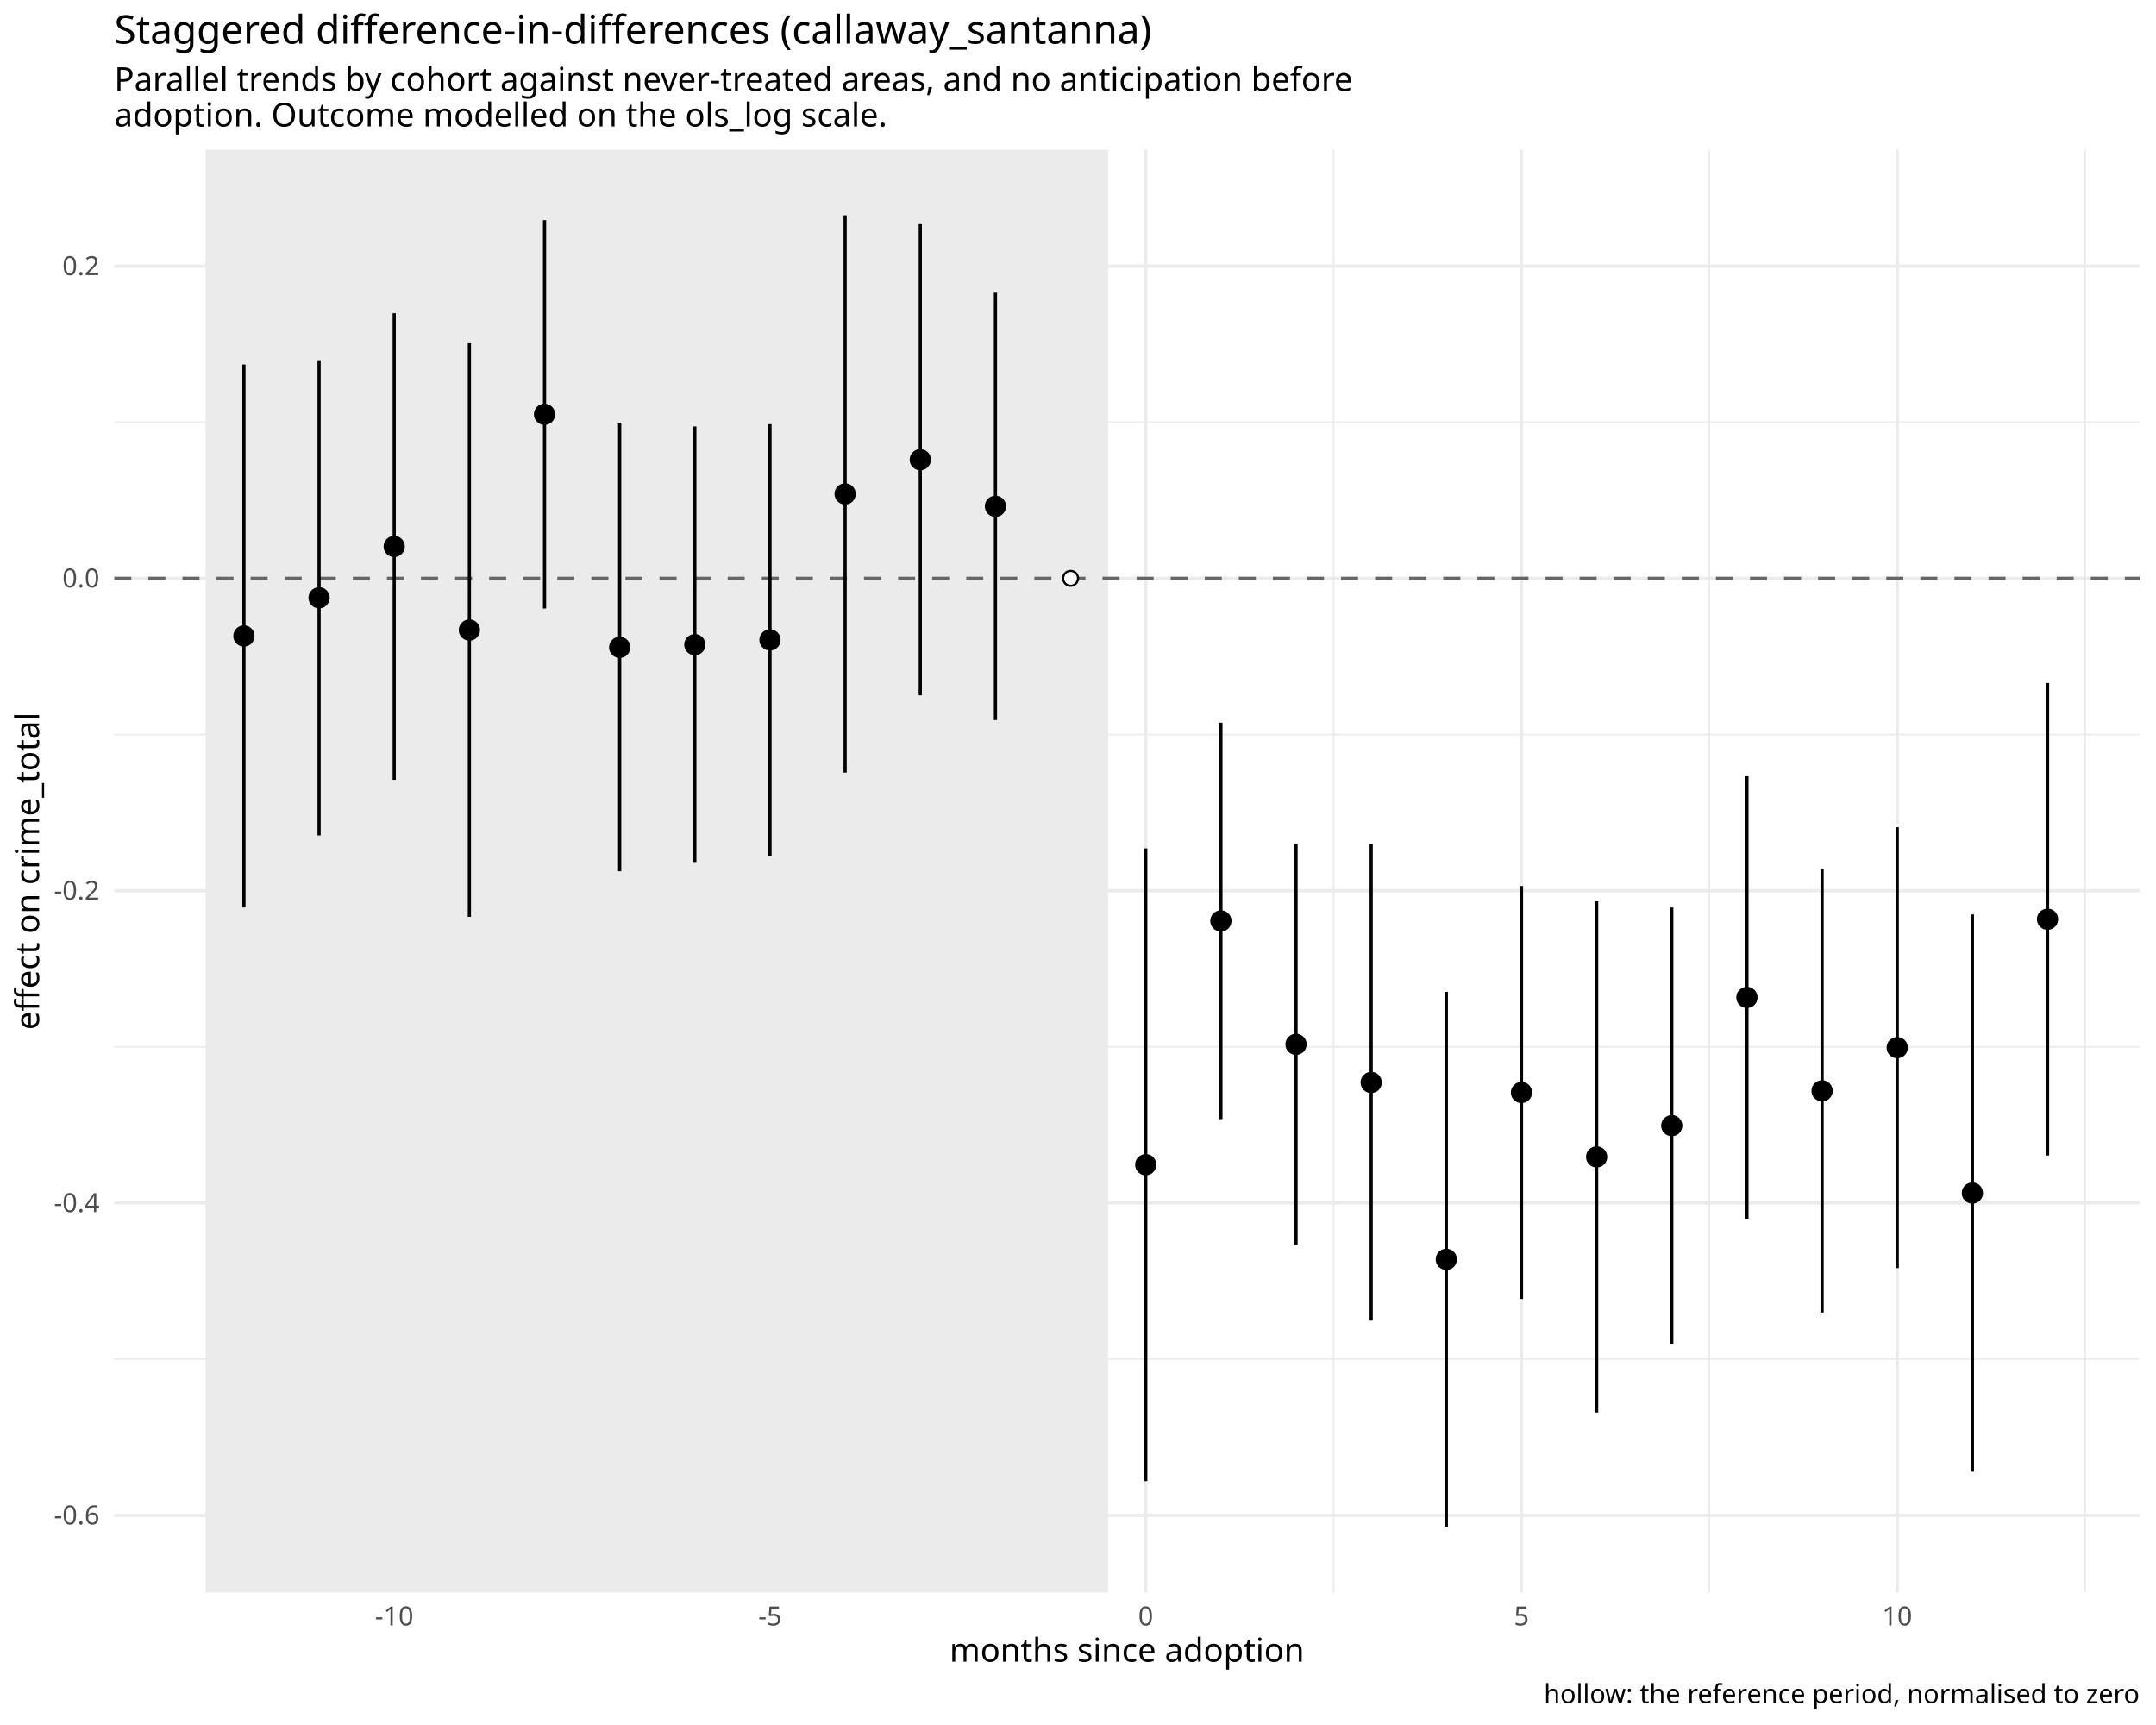
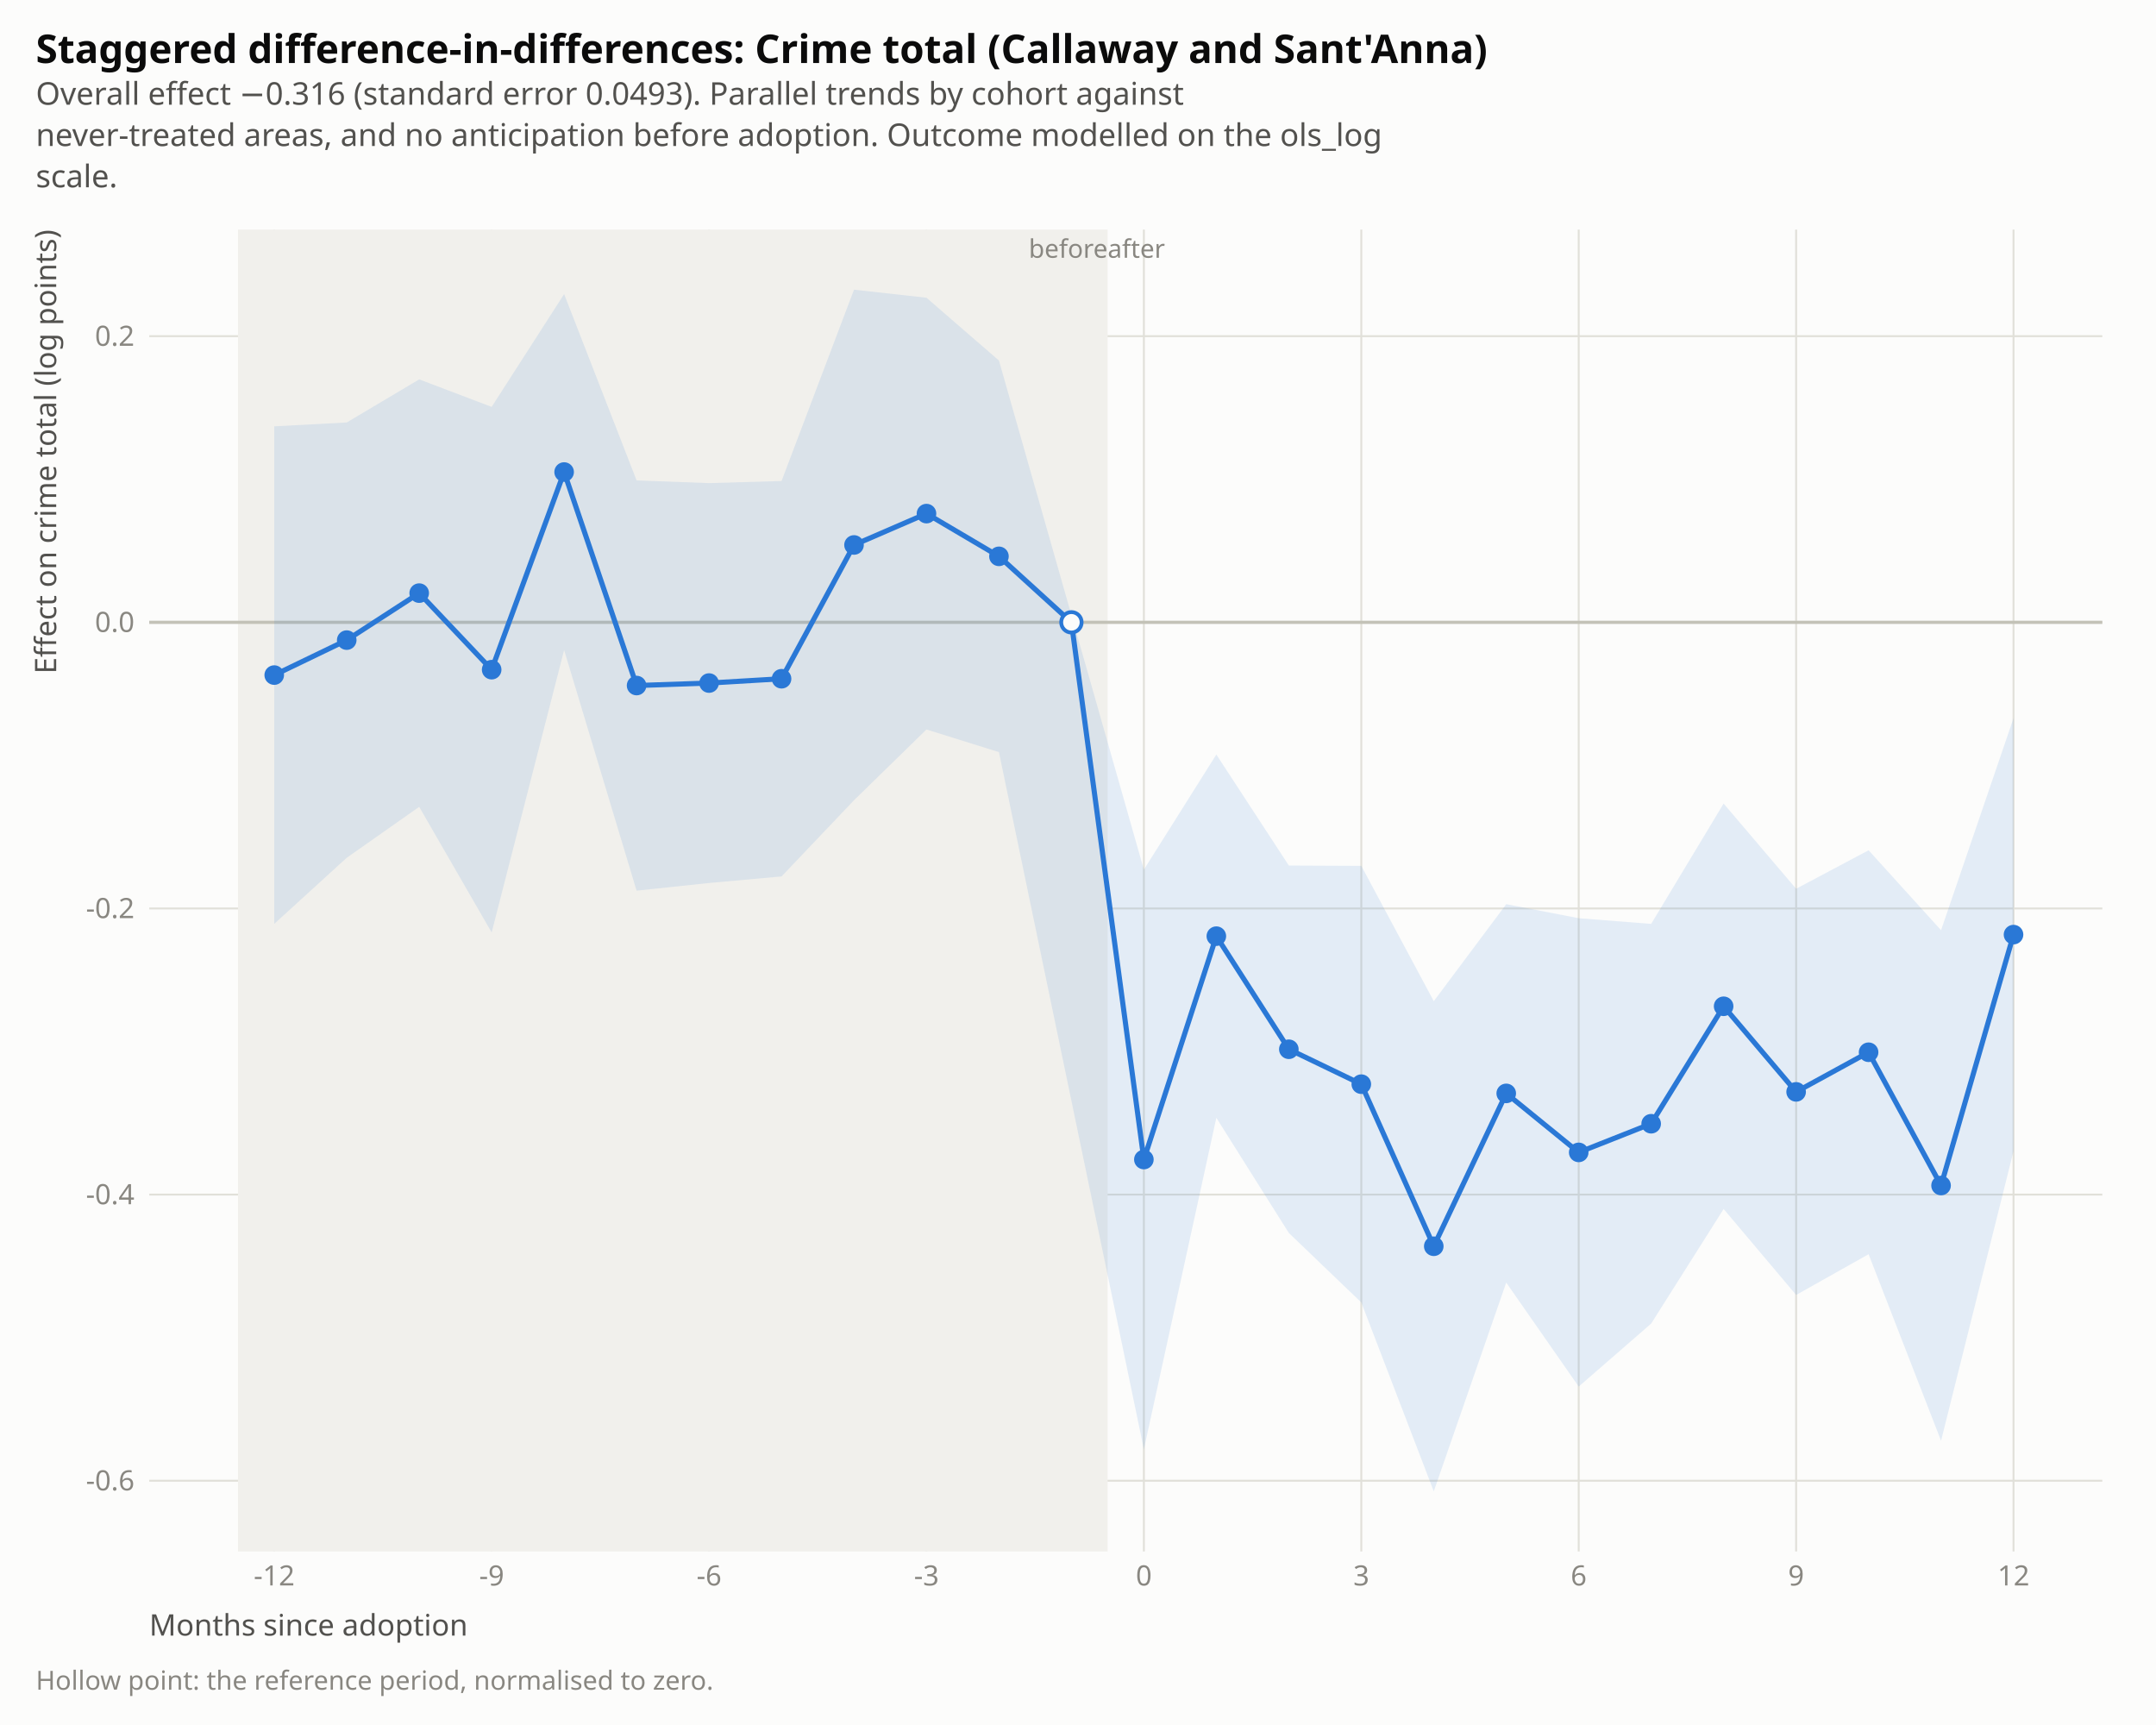
<svg xmlns="http://www.w3.org/2000/svg" class="svglite" data-engine-version="2.0" width="720.00pt" height="576.00pt" viewBox="0 0 720.00 576.00">
  <defs>
    <style type="text/css">
    .svglite line, .svglite polyline, .svglite polygon, .svglite path, .svglite rect, .svglite circle {
      fill: none;
      stroke: #000000;
      stroke-linecap: round;
      stroke-linejoin: round;
      stroke-miterlimit: 10.00;
    }
  </style>
  </defs>
  <rect width="100%" height="100%" style="stroke: none; fill: #FFFFFF;" />
  <defs>
    <clipPath id="cpMC4wMHw3MjAuMDB8MC4wMHw1NzYuMDA=">
      <rect x="0.00" y="0.00" width="720.00" height="576.00" />
    </clipPath>
  </defs>
  <g clip-path="url(#cpMC4wMHw3MjAuMDB8MC4wMHw1NzYuMDA=)">
-     <rect x="0.00" y="0.00" width="720.00" height="576.00" style="stroke-width: 1.07; stroke: none; fill: #FFFFFF;" />
+     <rect x="0.00" y="0.00" width="720.00" height="576.00" style="stroke-width: 1.07; stroke: none; fill: #FCFCFB;" />
  </g>
  <defs>
-     <clipPath id="cpMzguMTd8NzE0LjUyfDUwLjAwfDUzMS43NQ==">
-       <rect x="38.17" y="50.00" width="676.35" height="481.75" />
+     <clipPath id="cpNDkuODR8NzAyLjA3fDc2LjY3fDUxOC4wNQ==">
+       <rect x="49.84" y="76.67" width="652.23" height="441.38" />
    </clipPath>
  </defs>
-   <g clip-path="url(#cpMzguMTd8NzE0LjUyfDUwLjAwfDUzMS43NQ==)">
-     <polyline points="38.17,453.84 714.52,453.84 " style="stroke-width: 0.53; stroke: #EBEBEB; stroke-linecap: butt;" />
-     <polyline points="38.17,349.56 714.52,349.56 " style="stroke-width: 0.53; stroke: #EBEBEB; stroke-linecap: butt;" />
-     <polyline points="38.17,245.27 714.52,245.27 " style="stroke-width: 0.53; stroke: #EBEBEB; stroke-linecap: butt;" />
-     <polyline points="38.17,140.98 714.52,140.98 " style="stroke-width: 0.53; stroke: #EBEBEB; stroke-linecap: butt;" />
-     <polyline points="68.91,531.75 68.91,50.00 " style="stroke-width: 0.53; stroke: #EBEBEB; stroke-linecap: butt;" />
-     <polyline points="194.39,531.75 194.39,50.00 " style="stroke-width: 0.53; stroke: #EBEBEB; stroke-linecap: butt;" />
-     <polyline points="319.88,531.75 319.88,50.00 " style="stroke-width: 0.53; stroke: #EBEBEB; stroke-linecap: butt;" />
-     <polyline points="445.36,531.75 445.36,50.00 " style="stroke-width: 0.53; stroke: #EBEBEB; stroke-linecap: butt;" />
-     <polyline points="570.84,531.75 570.84,50.00 " style="stroke-width: 0.53; stroke: #EBEBEB; stroke-linecap: butt;" />
-     <polyline points="696.33,531.75 696.33,50.00 " style="stroke-width: 0.53; stroke: #EBEBEB; stroke-linecap: butt;" />
-     <polyline points="38.17,505.99 714.52,505.99 " style="stroke-width: 1.07; stroke: #EBEBEB; stroke-linecap: butt;" />
-     <polyline points="38.17,401.70 714.52,401.70 " style="stroke-width: 1.07; stroke: #EBEBEB; stroke-linecap: butt;" />
-     <polyline points="38.17,297.41 714.52,297.41 " style="stroke-width: 1.07; stroke: #EBEBEB; stroke-linecap: butt;" />
-     <polyline points="38.17,193.12 714.52,193.12 " style="stroke-width: 1.07; stroke: #EBEBEB; stroke-linecap: butt;" />
-     <polyline points="38.17,88.84 714.52,88.84 " style="stroke-width: 1.07; stroke: #EBEBEB; stroke-linecap: butt;" />
-     <polyline points="131.65,531.75 131.65,50.00 " style="stroke-width: 1.07; stroke: #EBEBEB; stroke-linecap: butt;" />
-     <polyline points="257.14,531.75 257.14,50.00 " style="stroke-width: 1.07; stroke: #EBEBEB; stroke-linecap: butt;" />
-     <polyline points="382.62,531.75 382.62,50.00 " style="stroke-width: 1.07; stroke: #EBEBEB; stroke-linecap: butt;" />
-     <polyline points="508.10,531.75 508.10,50.00 " style="stroke-width: 1.07; stroke: #EBEBEB; stroke-linecap: butt;" />
-     <polyline points="633.58,531.75 633.58,50.00 " style="stroke-width: 1.07; stroke: #EBEBEB; stroke-linecap: butt;" />
-     <rect x="68.91" y="50.00" width="301.16" height="481.75" style="stroke-width: 1.07; stroke: none; stroke-linecap: butt; stroke-linejoin: miter; fill: #EBEBEB;" />
-     <line x1="38.17" y1="193.12" x2="714.52" y2="193.12" style="stroke-width: 1.07; stroke: #666666; stroke-dasharray: 5.69,5.69; stroke-linecap: butt;" />
-     <line x1="81.46" y1="303.02" x2="81.46" y2="121.70" style="stroke-width: 1.07; stroke-linecap: butt;" />
-     <line x1="106.56" y1="278.93" x2="106.56" y2="120.29" style="stroke-width: 1.07; stroke-linecap: butt;" />
-     <line x1="131.65" y1="260.37" x2="131.65" y2="104.59" style="stroke-width: 1.07; stroke-linecap: butt;" />
-     <line x1="156.75" y1="306.15" x2="156.75" y2="114.61" style="stroke-width: 1.07; stroke-linecap: butt;" />
-     <line x1="181.85" y1="203.20" x2="181.85" y2="73.49" style="stroke-width: 1.07; stroke-linecap: butt;" />
-     <line x1="206.94" y1="290.92" x2="206.94" y2="141.41" style="stroke-width: 1.07; stroke-linecap: butt;" />
-     <line x1="232.04" y1="288.12" x2="232.04" y2="142.39" style="stroke-width: 1.07; stroke-linecap: butt;" />
-     <line x1="257.14" y1="285.73" x2="257.14" y2="141.63" style="stroke-width: 1.07; stroke-linecap: butt;" />
-     <line x1="282.23" y1="257.96" x2="282.23" y2="71.89" style="stroke-width: 1.07; stroke-linecap: butt;" />
-     <line x1="307.33" y1="232.17" x2="307.33" y2="74.83" style="stroke-width: 1.07; stroke-linecap: butt;" />
-     <line x1="332.43" y1="240.43" x2="332.43" y2="97.72" style="stroke-width: 1.07; stroke-linecap: butt;" />
-     <line x1="382.62" y1="494.55" x2="382.62" y2="283.27" style="stroke-width: 1.07; stroke-linecap: butt;" />
-     <line x1="407.72" y1="373.71" x2="407.72" y2="241.31" style="stroke-width: 1.07; stroke-linecap: butt;" />
-     <line x1="432.81" y1="415.68" x2="432.81" y2="281.76" style="stroke-width: 1.07; stroke-linecap: butt;" />
-     <line x1="457.91" y1="441.01" x2="457.91" y2="281.89" style="stroke-width: 1.07; stroke-linecap: butt;" />
-     <line x1="483.00" y1="509.85" x2="483.00" y2="331.20" style="stroke-width: 1.07; stroke-linecap: butt;" />
-     <line x1="508.10" y1="433.76" x2="508.10" y2="295.86" style="stroke-width: 1.07; stroke-linecap: butt;" />
-     <line x1="533.20" y1="471.67" x2="533.20" y2="300.96" style="stroke-width: 1.07; stroke-linecap: butt;" />
-     <line x1="558.29" y1="448.70" x2="558.29" y2="303.04" style="stroke-width: 1.07; stroke-linecap: butt;" />
-     <line x1="583.39" y1="406.95" x2="583.39" y2="259.18" style="stroke-width: 1.07; stroke-linecap: butt;" />
-     <line x1="608.49" y1="438.27" x2="608.49" y2="290.24" style="stroke-width: 1.07; stroke-linecap: butt;" />
-     <line x1="633.58" y1="423.43" x2="633.58" y2="276.21" style="stroke-width: 1.07; stroke-linecap: butt;" />
-     <line x1="658.68" y1="491.43" x2="658.68" y2="305.34" style="stroke-width: 1.07; stroke-linecap: butt;" />
-     <line x1="683.78" y1="385.84" x2="683.78" y2="228.05" style="stroke-width: 1.07; stroke-linecap: butt;" />
-     <circle cx="81.46" cy="212.36" r="2.84" style="stroke-width: 1.42; fill: #000000;" />
-     <circle cx="106.56" cy="199.61" r="2.84" style="stroke-width: 1.42; fill: #000000;" />
-     <circle cx="131.65" cy="182.48" r="2.84" style="stroke-width: 1.42; fill: #000000;" />
-     <circle cx="156.75" cy="210.38" r="2.84" style="stroke-width: 1.42; fill: #000000;" />
-     <circle cx="181.85" cy="138.35" r="2.84" style="stroke-width: 1.42; fill: #000000;" />
-     <circle cx="206.94" cy="216.16" r="2.84" style="stroke-width: 1.42; fill: #000000;" />
-     <circle cx="232.04" cy="215.26" r="2.84" style="stroke-width: 1.42; fill: #000000;" />
-     <circle cx="257.14" cy="213.68" r="2.84" style="stroke-width: 1.42; fill: #000000;" />
-     <circle cx="282.23" cy="164.93" r="2.84" style="stroke-width: 1.42; fill: #000000;" />
-     <circle cx="307.33" cy="153.50" r="2.84" style="stroke-width: 1.42; fill: #000000;" />
-     <circle cx="332.43" cy="169.07" r="2.84" style="stroke-width: 1.42; fill: #000000;" />
-     <circle cx="382.62" cy="388.91" r="2.84" style="stroke-width: 1.42; fill: #000000;" />
-     <circle cx="407.72" cy="307.51" r="2.84" style="stroke-width: 1.42; fill: #000000;" />
-     <circle cx="432.81" cy="348.72" r="2.84" style="stroke-width: 1.42; fill: #000000;" />
-     <circle cx="457.91" cy="361.45" r="2.84" style="stroke-width: 1.42; fill: #000000;" />
-     <circle cx="483.00" cy="420.53" r="2.84" style="stroke-width: 1.42; fill: #000000;" />
-     <circle cx="508.10" cy="364.81" r="2.84" style="stroke-width: 1.42; fill: #000000;" />
-     <circle cx="533.20" cy="386.31" r="2.84" style="stroke-width: 1.42; fill: #000000;" />
-     <circle cx="558.29" cy="375.87" r="2.84" style="stroke-width: 1.42; fill: #000000;" />
-     <circle cx="583.39" cy="333.06" r="2.84" style="stroke-width: 1.42; fill: #000000;" />
-     <circle cx="608.49" cy="364.25" r="2.84" style="stroke-width: 1.42; fill: #000000;" />
-     <circle cx="633.58" cy="349.82" r="2.84" style="stroke-width: 1.42; fill: #000000;" />
-     <circle cx="658.68" cy="398.38" r="2.84" style="stroke-width: 1.42; fill: #000000;" />
-     <circle cx="683.78" cy="306.94" r="2.84" style="stroke-width: 1.42; fill: #000000;" />
-     <circle cx="357.52" cy="193.12" r="2.49" style="stroke-width: 0.71; fill: #FFFFFF;" />
+   <g clip-path="url(#cpNDkuODR8NzAyLjA3fDc2LjY3fDUxOC4wNQ==)">
+     <rect x="49.84" y="76.67" width="652.23" height="441.38" style="stroke-width: 1.07; stroke: none; fill: #FCFCFB;" />
+     <polyline points="49.84,494.44 702.07,494.44 " style="stroke-width: 0.64; stroke: #E1E0D9; stroke-linecap: butt;" />
+     <polyline points="49.84,398.89 702.07,398.89 " style="stroke-width: 0.64; stroke: #E1E0D9; stroke-linecap: butt;" />
+     <polyline points="49.84,303.35 702.07,303.35 " style="stroke-width: 0.64; stroke: #E1E0D9; stroke-linecap: butt;" />
+     <polyline points="49.84,207.80 702.07,207.80 " style="stroke-width: 0.64; stroke: #E1E0D9; stroke-linecap: butt;" />
+     <polyline points="49.84,112.25 702.07,112.25 " style="stroke-width: 0.64; stroke: #E1E0D9; stroke-linecap: butt;" />
+     <polyline points="91.58,518.05 91.58,76.67 " style="stroke-width: 0.64; stroke: #E1E0D9; stroke-linecap: butt;" />
+     <polyline points="164.19,518.05 164.19,76.67 " style="stroke-width: 0.64; stroke: #E1E0D9; stroke-linecap: butt;" />
+     <polyline points="236.79,518.05 236.79,76.67 " style="stroke-width: 0.64; stroke: #E1E0D9; stroke-linecap: butt;" />
+     <polyline points="309.40,518.05 309.40,76.67 " style="stroke-width: 0.64; stroke: #E1E0D9; stroke-linecap: butt;" />
+     <polyline points="382.00,518.05 382.00,76.67 " style="stroke-width: 0.64; stroke: #E1E0D9; stroke-linecap: butt;" />
+     <polyline points="454.61,518.05 454.61,76.67 " style="stroke-width: 0.64; stroke: #E1E0D9; stroke-linecap: butt;" />
+     <polyline points="527.21,518.05 527.21,76.67 " style="stroke-width: 0.64; stroke: #E1E0D9; stroke-linecap: butt;" />
+     <polyline points="599.82,518.05 599.82,76.67 " style="stroke-width: 0.64; stroke: #E1E0D9; stroke-linecap: butt;" />
+     <polyline points="672.42,518.05 672.42,76.67 " style="stroke-width: 0.64; stroke: #E1E0D9; stroke-linecap: butt;" />
+     <rect x="79.48" y="76.67" width="290.42" height="441.38" style="stroke-width: 1.07; stroke: none; stroke-linecap: butt; stroke-linejoin: miter; fill: #F1F0EC;" />
+     <line x1="49.84" y1="207.80" x2="702.07" y2="207.80" style="stroke-width: 1.07; stroke: #C3C2B7; stroke-linecap: butt;" />
+     <polygon points="91.58,142.36 115.79,141.07 139.99,126.68 164.19,135.87 188.39,98.20 212.59,160.42 236.79,161.32 261.00,160.62 285.20,96.73 309.40,99.42 333.60,120.39 382.00,290.39 406.20,251.95 430.41,289.01 454.61,289.12 478.81,334.31 503.01,301.92 527.21,306.60 551.41,308.50 575.61,268.32 599.82,296.77 624.02,283.92 648.22,310.61 672.42,239.80 672.42,384.36 648.22,481.10 624.02,418.80 599.82,432.40 575.61,403.70 551.41,441.96 527.21,463.00 503.01,428.27 478.81,497.98 454.61,434.91 430.41,411.70 406.20,373.25 382.00,483.96 333.60,251.14 309.40,243.58 285.20,267.20 261.00,292.65 236.79,294.84 212.59,297.40 188.39,217.04 164.19,311.35 139.99,269.41 115.79,286.42 91.58,308.49 " style="stroke-width: 0.00; stroke: none; stroke-linecap: butt; fill: #2A78D6; fill-opacity: 0.12;" />
+     <polyline points="91.58,142.36 115.79,141.07 139.99,126.68 164.19,135.87 188.39,98.20 212.59,160.42 236.79,161.32 261.00,160.62 285.20,96.73 309.40,99.42 333.60,120.39 382.00,290.39 406.20,251.95 430.41,289.01 454.61,289.12 478.81,334.31 503.01,301.92 527.21,306.60 551.41,308.50 575.61,268.32 599.82,296.77 624.02,283.92 648.22,310.61 672.42,239.80 " style="stroke-width: 1.07; stroke: none; stroke-linecap: butt;" />
+     <polyline points="672.42,384.36 648.22,481.10 624.02,418.80 599.82,432.40 575.61,403.70 551.41,441.96 527.21,463.00 503.01,428.27 478.81,497.98 454.61,434.91 430.41,411.70 406.20,373.25 382.00,483.96 333.60,251.14 309.40,243.58 285.20,267.20 261.00,292.65 236.79,294.84 212.59,297.40 188.39,217.04 164.19,311.35 139.99,269.41 115.79,286.42 91.58,308.49 " style="stroke-width: 1.07; stroke: none; stroke-linecap: butt;" />
+     <polyline points="91.58,225.42 115.79,213.74 139.99,198.05 164.19,223.61 188.39,157.62 212.59,228.91 236.79,228.08 261.00,226.64 285.20,181.97 309.40,171.50 333.60,185.77 357.80,207.80 382.00,387.18 406.20,312.60 430.41,350.36 454.61,362.02 478.81,416.14 503.01,365.10 527.21,384.80 551.41,375.23 575.61,336.01 599.82,364.59 624.02,351.36 648.22,395.86 672.42,312.08 " style="stroke-width: 1.71; stroke: #2A78D6; stroke-linecap: butt;" />
+     <circle cx="91.58" cy="225.42" r="2.92" style="stroke-width: 0.71; stroke: #2A78D6; fill: #2A78D6;" />
+     <circle cx="115.79" cy="213.74" r="2.92" style="stroke-width: 0.71; stroke: #2A78D6; fill: #2A78D6;" />
+     <circle cx="139.99" cy="198.05" r="2.92" style="stroke-width: 0.71; stroke: #2A78D6; fill: #2A78D6;" />
+     <circle cx="164.19" cy="223.61" r="2.92" style="stroke-width: 0.71; stroke: #2A78D6; fill: #2A78D6;" />
+     <circle cx="188.39" cy="157.62" r="2.92" style="stroke-width: 0.71; stroke: #2A78D6; fill: #2A78D6;" />
+     <circle cx="212.59" cy="228.91" r="2.92" style="stroke-width: 0.71; stroke: #2A78D6; fill: #2A78D6;" />
+     <circle cx="236.79" cy="228.08" r="2.92" style="stroke-width: 0.71; stroke: #2A78D6; fill: #2A78D6;" />
+     <circle cx="261.00" cy="226.64" r="2.92" style="stroke-width: 0.71; stroke: #2A78D6; fill: #2A78D6;" />
+     <circle cx="285.20" cy="181.97" r="2.92" style="stroke-width: 0.71; stroke: #2A78D6; fill: #2A78D6;" />
+     <circle cx="309.40" cy="171.50" r="2.92" style="stroke-width: 0.71; stroke: #2A78D6; fill: #2A78D6;" />
+     <circle cx="333.60" cy="185.77" r="2.92" style="stroke-width: 0.71; stroke: #2A78D6; fill: #2A78D6;" />
+     <circle cx="382.00" cy="387.18" r="2.92" style="stroke-width: 0.71; stroke: #2A78D6; fill: #2A78D6;" />
+     <circle cx="406.20" cy="312.60" r="2.92" style="stroke-width: 0.71; stroke: #2A78D6; fill: #2A78D6;" />
+     <circle cx="430.41" cy="350.36" r="2.92" style="stroke-width: 0.71; stroke: #2A78D6; fill: #2A78D6;" />
+     <circle cx="454.61" cy="362.02" r="2.92" style="stroke-width: 0.71; stroke: #2A78D6; fill: #2A78D6;" />
+     <circle cx="478.81" cy="416.14" r="2.92" style="stroke-width: 0.71; stroke: #2A78D6; fill: #2A78D6;" />
+     <circle cx="503.01" cy="365.10" r="2.92" style="stroke-width: 0.71; stroke: #2A78D6; fill: #2A78D6;" />
+     <circle cx="527.21" cy="384.80" r="2.92" style="stroke-width: 0.71; stroke: #2A78D6; fill: #2A78D6;" />
+     <circle cx="551.41" cy="375.23" r="2.92" style="stroke-width: 0.71; stroke: #2A78D6; fill: #2A78D6;" />
+     <circle cx="575.61" cy="336.01" r="2.92" style="stroke-width: 0.71; stroke: #2A78D6; fill: #2A78D6;" />
+     <circle cx="599.82" cy="364.59" r="2.92" style="stroke-width: 0.71; stroke: #2A78D6; fill: #2A78D6;" />
+     <circle cx="624.02" cy="351.36" r="2.92" style="stroke-width: 0.71; stroke: #2A78D6; fill: #2A78D6;" />
+     <circle cx="648.22" cy="395.86" r="2.92" style="stroke-width: 0.71; stroke: #2A78D6; fill: #2A78D6;" />
+     <circle cx="672.42" cy="312.08" r="2.92" style="stroke-width: 0.71; stroke: #2A78D6; fill: #2A78D6;" />
+     <circle cx="357.80" cy="207.80" r="3.41" style="stroke-width: 1.28; stroke: #2A78D6; fill: #FCFCFB;" />
+     <text x="369.90" y="86.07" text-anchor="end" style="font-size: 8.54px; fill: #898781; font-family: sans;" textLength="26.58px" lengthAdjust="spacingAndGlyphs">before </text>
+     <text x="369.90" y="86.07" style="font-size: 8.54px; fill: #898781; font-family: sans;" textLength="19.45px" lengthAdjust="spacingAndGlyphs"> after</text>
  </g>
  <g clip-path="url(#cpMC4wMHw3MjAuMDB8MC4wMHw1NzYuMDA=)">
-     <text x="33.24" y="509.01" text-anchor="end" style="font-size: 8.80px; fill: #4D4D4D; font-family: sans;" textLength="15.16px" lengthAdjust="spacingAndGlyphs">-0.6</text>
-     <text x="33.24" y="404.73" text-anchor="end" style="font-size: 8.80px; fill: #4D4D4D; font-family: sans;" textLength="15.16px" lengthAdjust="spacingAndGlyphs">-0.4</text>
-     <text x="33.24" y="300.44" text-anchor="end" style="font-size: 8.80px; fill: #4D4D4D; font-family: sans;" textLength="15.16px" lengthAdjust="spacingAndGlyphs">-0.2</text>
-     <text x="33.24" y="196.15" text-anchor="end" style="font-size: 8.80px; fill: #4D4D4D; font-family: sans;" textLength="12.23px" lengthAdjust="spacingAndGlyphs">0.0</text>
-     <text x="33.24" y="91.86" text-anchor="end" style="font-size: 8.80px; fill: #4D4D4D; font-family: sans;" textLength="12.23px" lengthAdjust="spacingAndGlyphs">0.2</text>
-     <text x="131.65" y="542.74" text-anchor="middle" style="font-size: 8.80px; fill: #4D4D4D; font-family: sans;" textLength="12.72px" lengthAdjust="spacingAndGlyphs">-10</text>
-     <text x="257.14" y="542.74" text-anchor="middle" style="font-size: 8.80px; fill: #4D4D4D; font-family: sans;" textLength="7.82px" lengthAdjust="spacingAndGlyphs">-5</text>
-     <text x="382.62" y="542.74" text-anchor="middle" style="font-size: 8.80px; fill: #4D4D4D; font-family: sans;" textLength="4.89px" lengthAdjust="spacingAndGlyphs">0</text>
-     <text x="508.10" y="542.74" text-anchor="middle" style="font-size: 8.80px; fill: #4D4D4D; font-family: sans;" textLength="4.89px" lengthAdjust="spacingAndGlyphs">5</text>
-     <text x="633.58" y="542.74" text-anchor="middle" style="font-size: 8.80px; fill: #4D4D4D; font-family: sans;" textLength="9.79px" lengthAdjust="spacingAndGlyphs">10</text>
-     <text x="376.34" y="554.87" text-anchor="middle" style="font-size: 11.00px; font-family: sans;" textLength="110.09px" lengthAdjust="spacingAndGlyphs">months since adoption</text>
-     <text transform="translate(13.05,290.87) rotate(-90)" text-anchor="middle" style="font-size: 11.00px; font-family: sans;" textLength="99.06px" lengthAdjust="spacingAndGlyphs">effect on crime_total</text>
-     <text x="38.17" y="30.35" style="font-size: 11.00px; font-family: sans;" textLength="388.94px" lengthAdjust="spacingAndGlyphs">Parallel trends by cohort against never-treated areas, and no anticipation before</text>
-     <text x="38.17" y="42.23" style="font-size: 11.00px; font-family: sans;" textLength="244.02px" lengthAdjust="spacingAndGlyphs">adoption. Outcome modelled on the ols_log scale.</text>
-     <text x="38.17" y="14.56" style="font-size: 13.20px; font-family: sans;" textLength="330.96px" lengthAdjust="spacingAndGlyphs">Staggered difference-in-differences (callaway_santanna)</text>
-     <text x="714.52" y="568.69" text-anchor="end" style="font-size: 8.80px; font-family: sans;" textLength="185.89px" lengthAdjust="spacingAndGlyphs">hollow: the reference period, normalised to zero</text>
+     <text x="44.91" y="497.66" text-anchor="end" style="font-size: 9.35px; fill: #898781; font-family: sans;" textLength="16.11px" lengthAdjust="spacingAndGlyphs">-0.6</text>
+     <text x="44.91" y="402.11" text-anchor="end" style="font-size: 9.35px; fill: #898781; font-family: sans;" textLength="16.11px" lengthAdjust="spacingAndGlyphs">-0.4</text>
+     <text x="44.91" y="306.56" text-anchor="end" style="font-size: 9.35px; fill: #898781; font-family: sans;" textLength="16.11px" lengthAdjust="spacingAndGlyphs">-0.2</text>
+     <text x="44.91" y="211.02" text-anchor="end" style="font-size: 9.35px; fill: #898781; font-family: sans;" textLength="13.00px" lengthAdjust="spacingAndGlyphs">0.0</text>
+     <text x="44.91" y="115.47" text-anchor="end" style="font-size: 9.35px; fill: #898781; font-family: sans;" textLength="13.00px" lengthAdjust="spacingAndGlyphs">0.2</text>
+     <text x="91.58" y="529.41" text-anchor="middle" style="font-size: 9.35px; fill: #898781; font-family: sans;" textLength="13.51px" lengthAdjust="spacingAndGlyphs">-12</text>
+     <text x="164.19" y="529.41" text-anchor="middle" style="font-size: 9.35px; fill: #898781; font-family: sans;" textLength="8.31px" lengthAdjust="spacingAndGlyphs">-9</text>
+     <text x="236.79" y="529.41" text-anchor="middle" style="font-size: 9.35px; fill: #898781; font-family: sans;" textLength="8.31px" lengthAdjust="spacingAndGlyphs">-6</text>
+     <text x="309.40" y="529.41" text-anchor="middle" style="font-size: 9.35px; fill: #898781; font-family: sans;" textLength="8.31px" lengthAdjust="spacingAndGlyphs">-3</text>
+     <text x="382.00" y="529.41" text-anchor="middle" style="font-size: 9.35px; fill: #898781; font-family: sans;" textLength="5.20px" lengthAdjust="spacingAndGlyphs">0</text>
+     <text x="454.61" y="529.41" text-anchor="middle" style="font-size: 9.35px; fill: #898781; font-family: sans;" textLength="5.20px" lengthAdjust="spacingAndGlyphs">3</text>
+     <text x="527.21" y="529.41" text-anchor="middle" style="font-size: 9.35px; fill: #898781; font-family: sans;" textLength="5.20px" lengthAdjust="spacingAndGlyphs">6</text>
+     <text x="599.82" y="529.41" text-anchor="middle" style="font-size: 9.35px; fill: #898781; font-family: sans;" textLength="5.20px" lengthAdjust="spacingAndGlyphs">9</text>
+     <text x="672.42" y="529.41" text-anchor="middle" style="font-size: 9.35px; fill: #898781; font-family: sans;" textLength="10.40px" lengthAdjust="spacingAndGlyphs">12</text>
+     <text x="49.84" y="546.14" style="font-size: 9.90px; fill: #52514E; font-family: sans;" textLength="99.08px" lengthAdjust="spacingAndGlyphs">Months since adoption</text>
+     <text transform="translate(18.77,76.67) rotate(-90)" text-anchor="end" style="font-size: 9.90px; fill: #52514E; font-family: sans;" textLength="139.22px" lengthAdjust="spacingAndGlyphs">Effect on crime total (log points)</text>
+     <text x="11.96" y="34.96" style="font-size: 10.45px; fill: #52514E; font-family: sans;" textLength="362.21px" lengthAdjust="spacingAndGlyphs">Overall effect −0.316 (standard error 0.0493). Parallel trends by cohort against</text>
+     <text x="11.96" y="48.75" style="font-size: 10.45px; fill: #52514E; font-family: sans;" textLength="421.80px" lengthAdjust="spacingAndGlyphs">never-treated areas, and no anticipation before adoption. Outcome modelled on the ols_log</text>
+     <text x="11.96" y="62.54" style="font-size: 10.45px; fill: #52514E; font-family: sans;" textLength="27.31px" lengthAdjust="spacingAndGlyphs">scale.</text>
+     <text x="11.96" y="21.04" style="font-size: 13.20px; font-weight: bold; fill: #0B0B0B; font-family: sans;" textLength="433.25px" lengthAdjust="spacingAndGlyphs">Staggered difference-in-differences: Crime total (Callaway and Sant'Anna)</text>
+     <text x="11.96" y="564.21" style="font-size: 8.80px; fill: #898781; font-family: sans;" textLength="211.33px" lengthAdjust="spacingAndGlyphs">Hollow point: the reference period, normalised to zero.</text>
  </g>
</svg>
